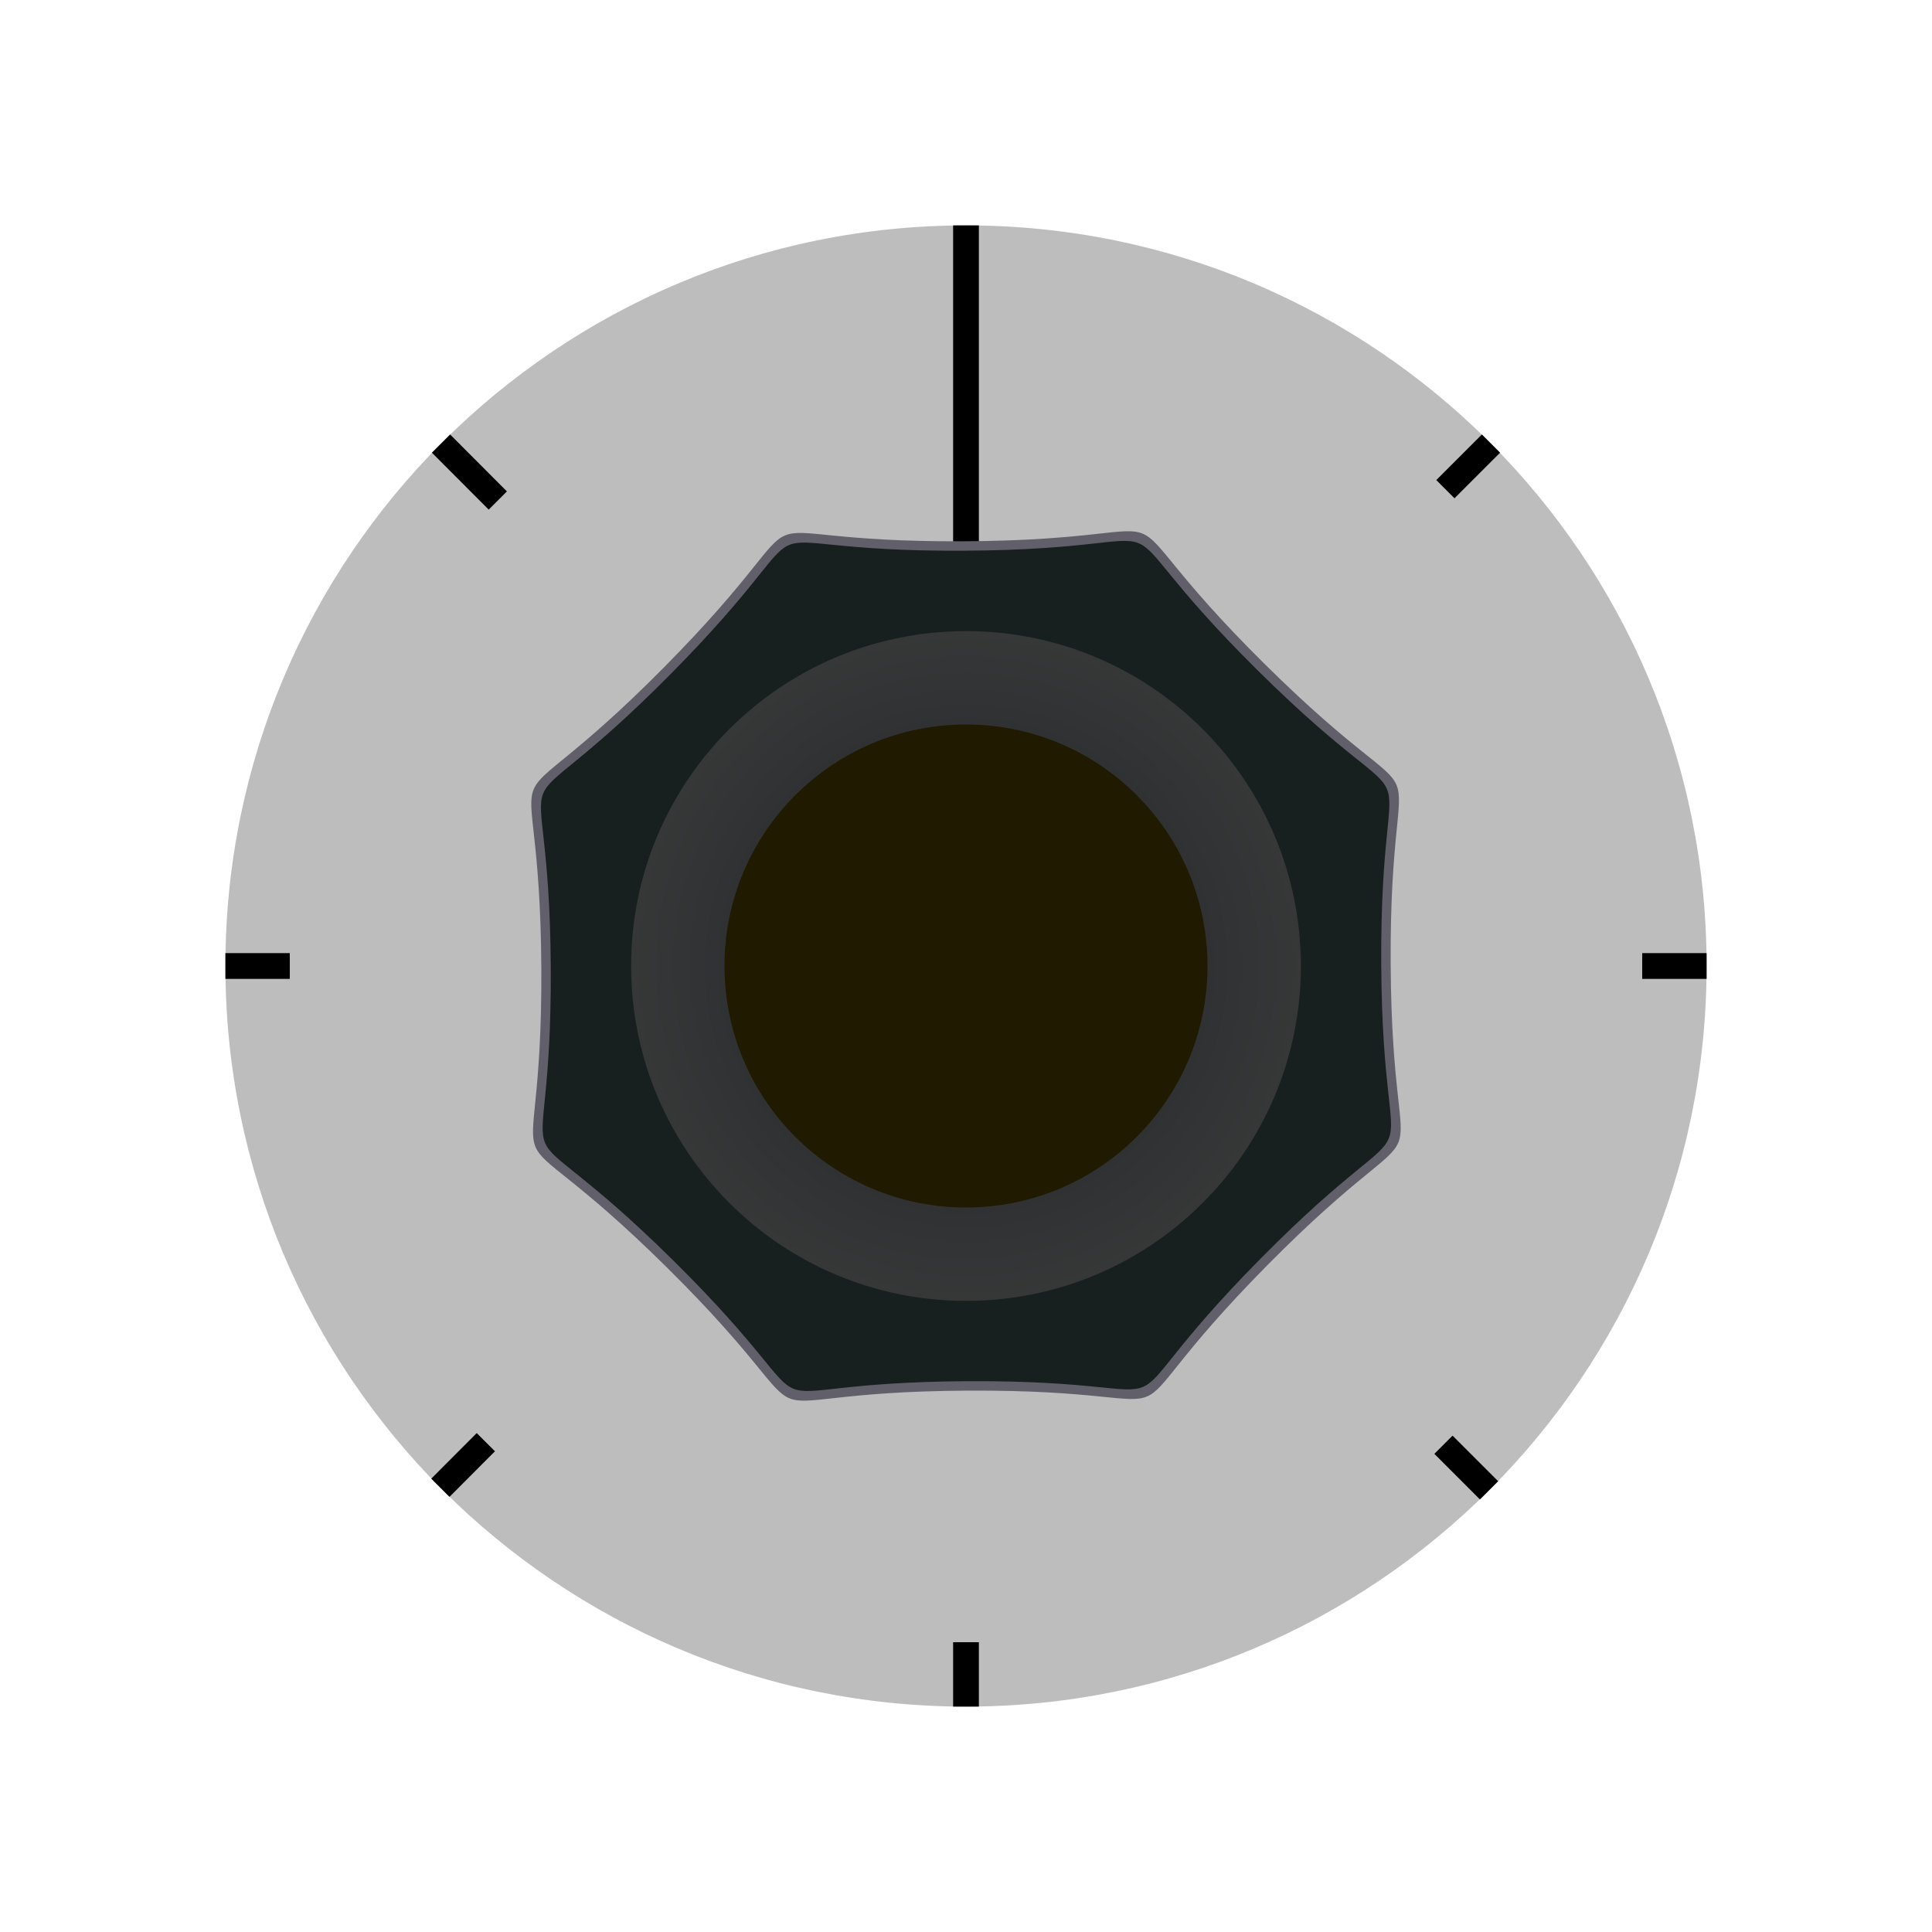
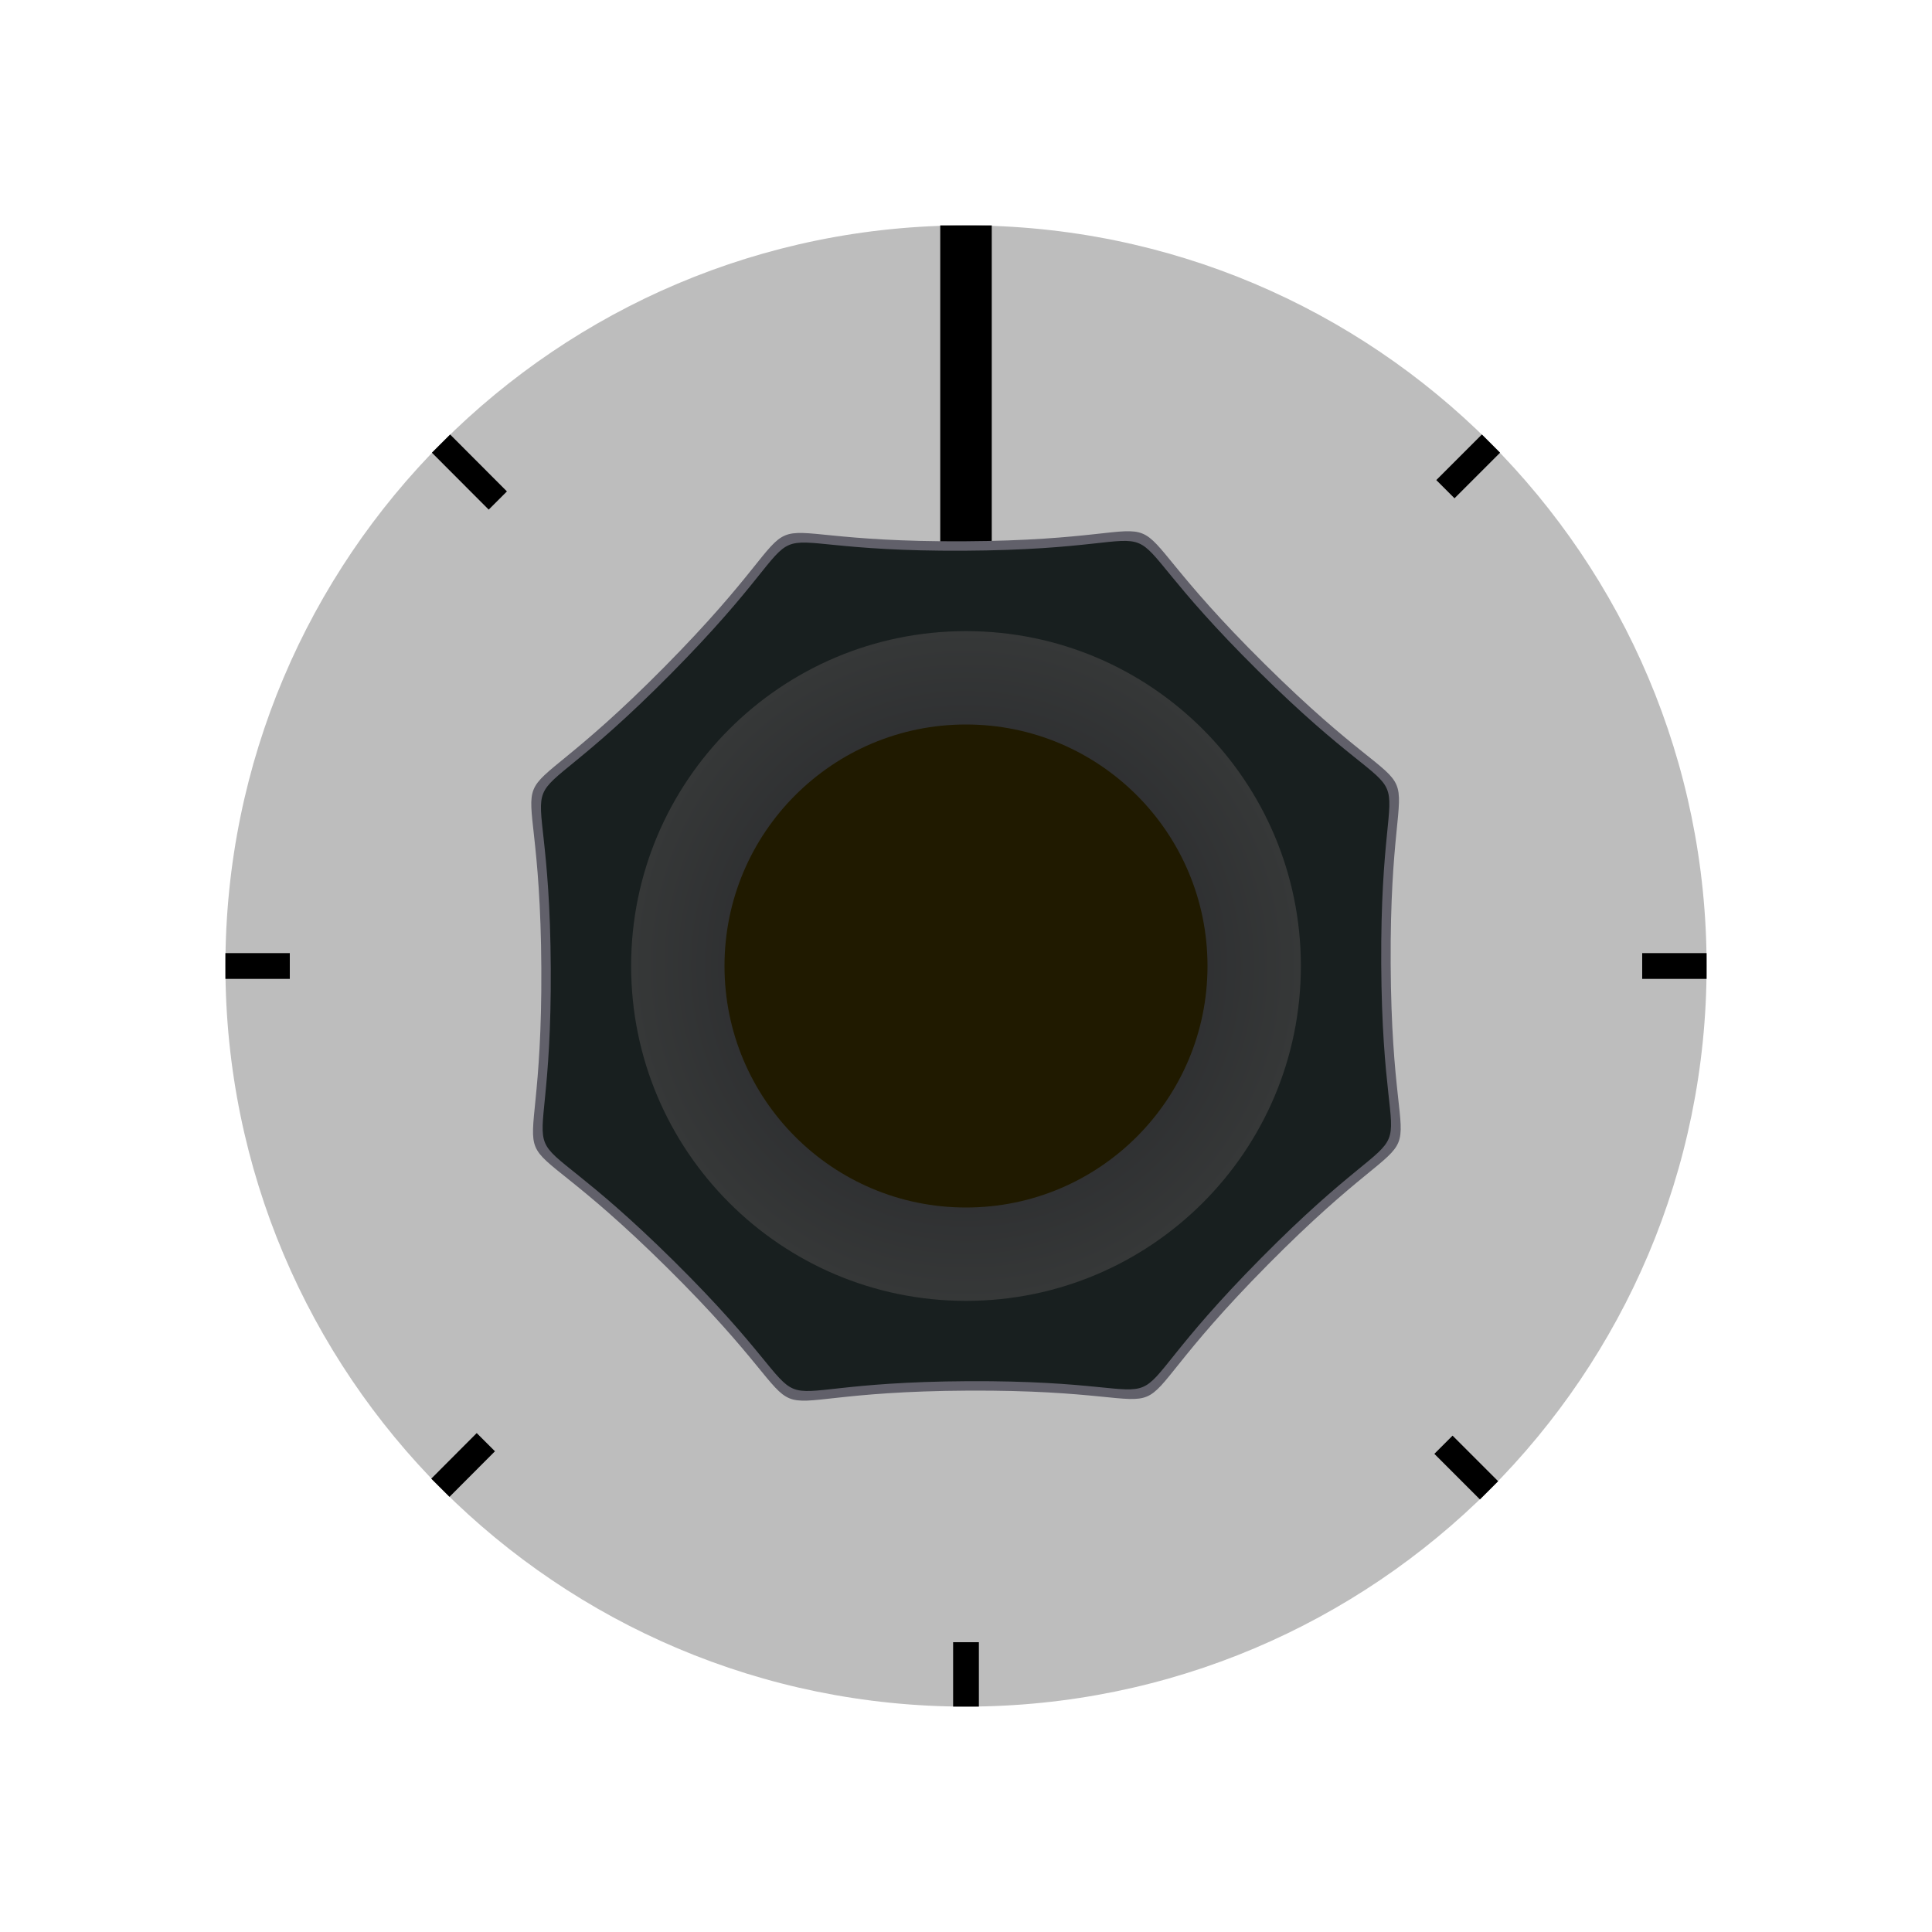
<svg xmlns="http://www.w3.org/2000/svg" xmlns:xlink="http://www.w3.org/1999/xlink" width="15mm" height="15mm" viewBox="0 0 15 15" version="1.1" id="svg1">
  <defs id="defs1">
    <radialGradient xlink:href="#linearGradient12" id="radialGradient13" cx="-2.912" cy="6.776" fx="-2.912" fy="6.776" r="2.7" gradientUnits="userSpaceOnUse" gradientTransform="matrix(0.9629629,0,0,0.9629629,10.30442,0.9746809)" />
    <linearGradient id="linearGradient12">
      <stop style="stop-color:#1f1f24;stop-opacity:1;" offset="0" id="stop12" />
      <stop style="stop-color:#363838;stop-opacity:1;" offset="1" id="stop13" />
    </linearGradient>
  </defs>
  <g id="layer1" style="display:inline" />
  <circle style="fill:#bdbdbd;fill-opacity:1;stroke:none;stroke-width:0.3;stroke-linejoin:round;stroke-dasharray:none;stroke-opacity:1" id="path9" cx="7.5" cy="7.5" r="5.75" />
-   <path style="fill:none;stroke:#000000;stroke-width:0.2" d="m 7.5,4.276 0,-2.526" id="path6" />
+   <path style="fill:none;stroke:#000000;stroke-width:0.4;stroke-dasharray:none" d="m 7.5,4.276 0,-2.526" id="path6" />
  <path style="fill:#61606a;fill-opacity:1;stroke:none;stroke-width:0.297;stroke-linejoin:round;stroke-dasharray:none;stroke-opacity:1" id="path1" d="M 18.865,6.173 C 17.215,7.305 18.385,7.058 16.418,6.691 14.45,6.325 15.453,6.977 14.321,5.327 13.189,3.677 13.437,4.847 13.803,2.88 14.169,0.913 13.517,1.915 15.167,0.783 c 1.65,-1.132 0.48,-0.884 2.447,-0.518 1.967,0.366 0.965,-0.286 2.097,1.364 1.132,1.65 0.884,0.48 0.518,2.447 -0.366,1.967 0.286,0.965 -1.364,2.097 z" transform="matrix(0.9908609,-0.1897883,0.1897883,0.9908609,-10.0206,7.282819)" />
  <path style="fill:#181f1f;fill-opacity:1;stroke:none;stroke-width:0.304;stroke-linejoin:round;stroke-dasharray:none;stroke-opacity:1" id="path10" d="M 18.865,6.173 C 17.215,7.305 18.385,7.058 16.418,6.691 14.45,6.325 15.453,6.977 14.321,5.327 13.189,3.677 13.437,4.847 13.803,2.88 14.169,0.913 13.517,1.915 15.167,0.783 c 1.65,-1.132 0.48,-0.884 2.447,-0.518 1.967,0.366 0.965,-0.286 2.097,1.364 1.132,1.65 0.884,0.48 0.518,2.447 -0.366,1.967 0.286,0.965 -1.364,2.097 z" transform="matrix(0.9688417,-0.1855708,0.1855708,0.9688417,-9.631251,7.287645)" />
  <circle style="fill:url(#radialGradient13);stroke:none;stroke-width:0.3;stroke-linejoin:round;stroke-dasharray:none;stroke-opacity:1" id="path11" cx="7.5" cy="7.5" r="2.6" />
  <circle style="fill:#201a00;fill-opacity:1;stroke:none;stroke-width:0.3;stroke-linejoin:round;stroke-dasharray:none;stroke-opacity:1" id="circle13" cx="7.5" cy="7.5" r="1.875" />
  <path style="fill:none;stroke:#000000;stroke-width:0.2" d="m 7.5,12.75 v 0.5" id="path2" />
  <path style="fill:none;stroke:#000000;stroke-width:0.2" d="M 3.772,11.197 3.419,11.551" id="path3" />
  <path style="fill:none;stroke:#000000;stroke-width:0.2" d="M 2.25,7.5 H 1.75" id="path4" />
  <path style="fill:none;stroke:#000000;stroke-width:0.2" d="M 3.865,3.886 3.424,3.444" id="path5" />
  <path style="fill:none;stroke:#000000;stroke-width:0.2" d="M 11.222,3.798 11.576,3.444" id="path7" />
  <path style="fill:none;stroke:#000000;stroke-width:0.2" d="m 12.75,7.5 h 0.5" id="path8" />
  <path style="fill:none;stroke:#000000;stroke-width:0.2" d="m 11.207,11.217 0.354,0.354" id="path12" />
</svg>
